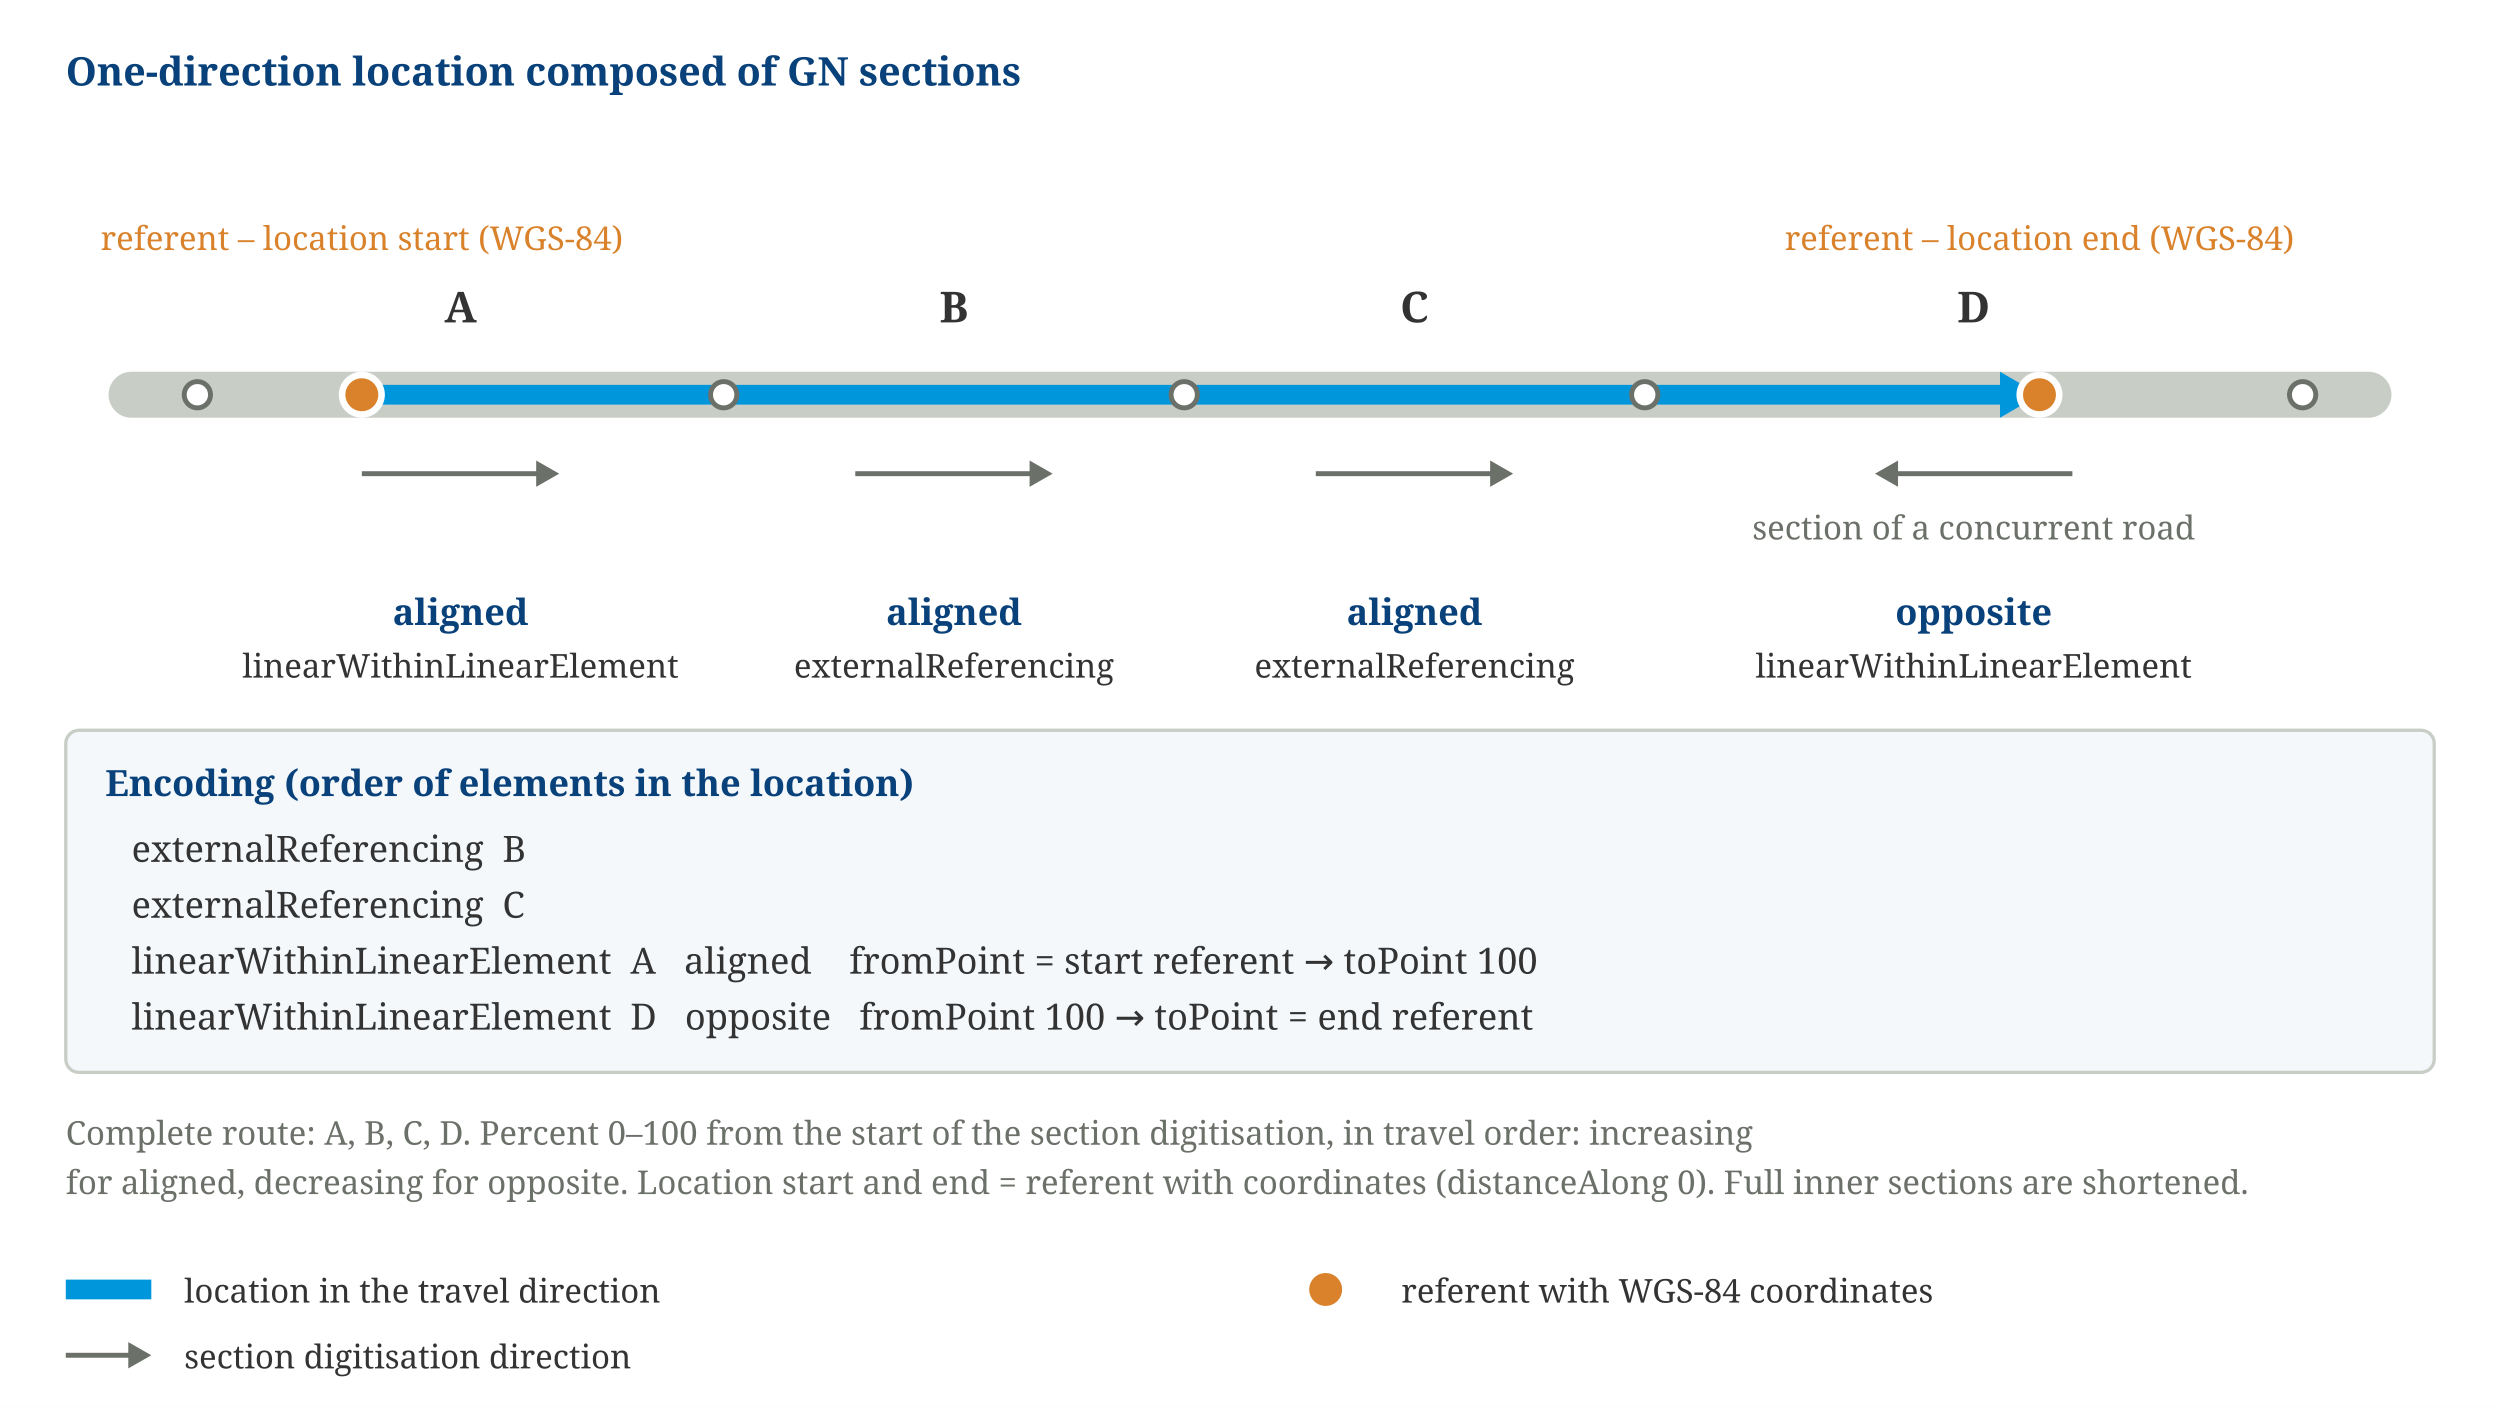
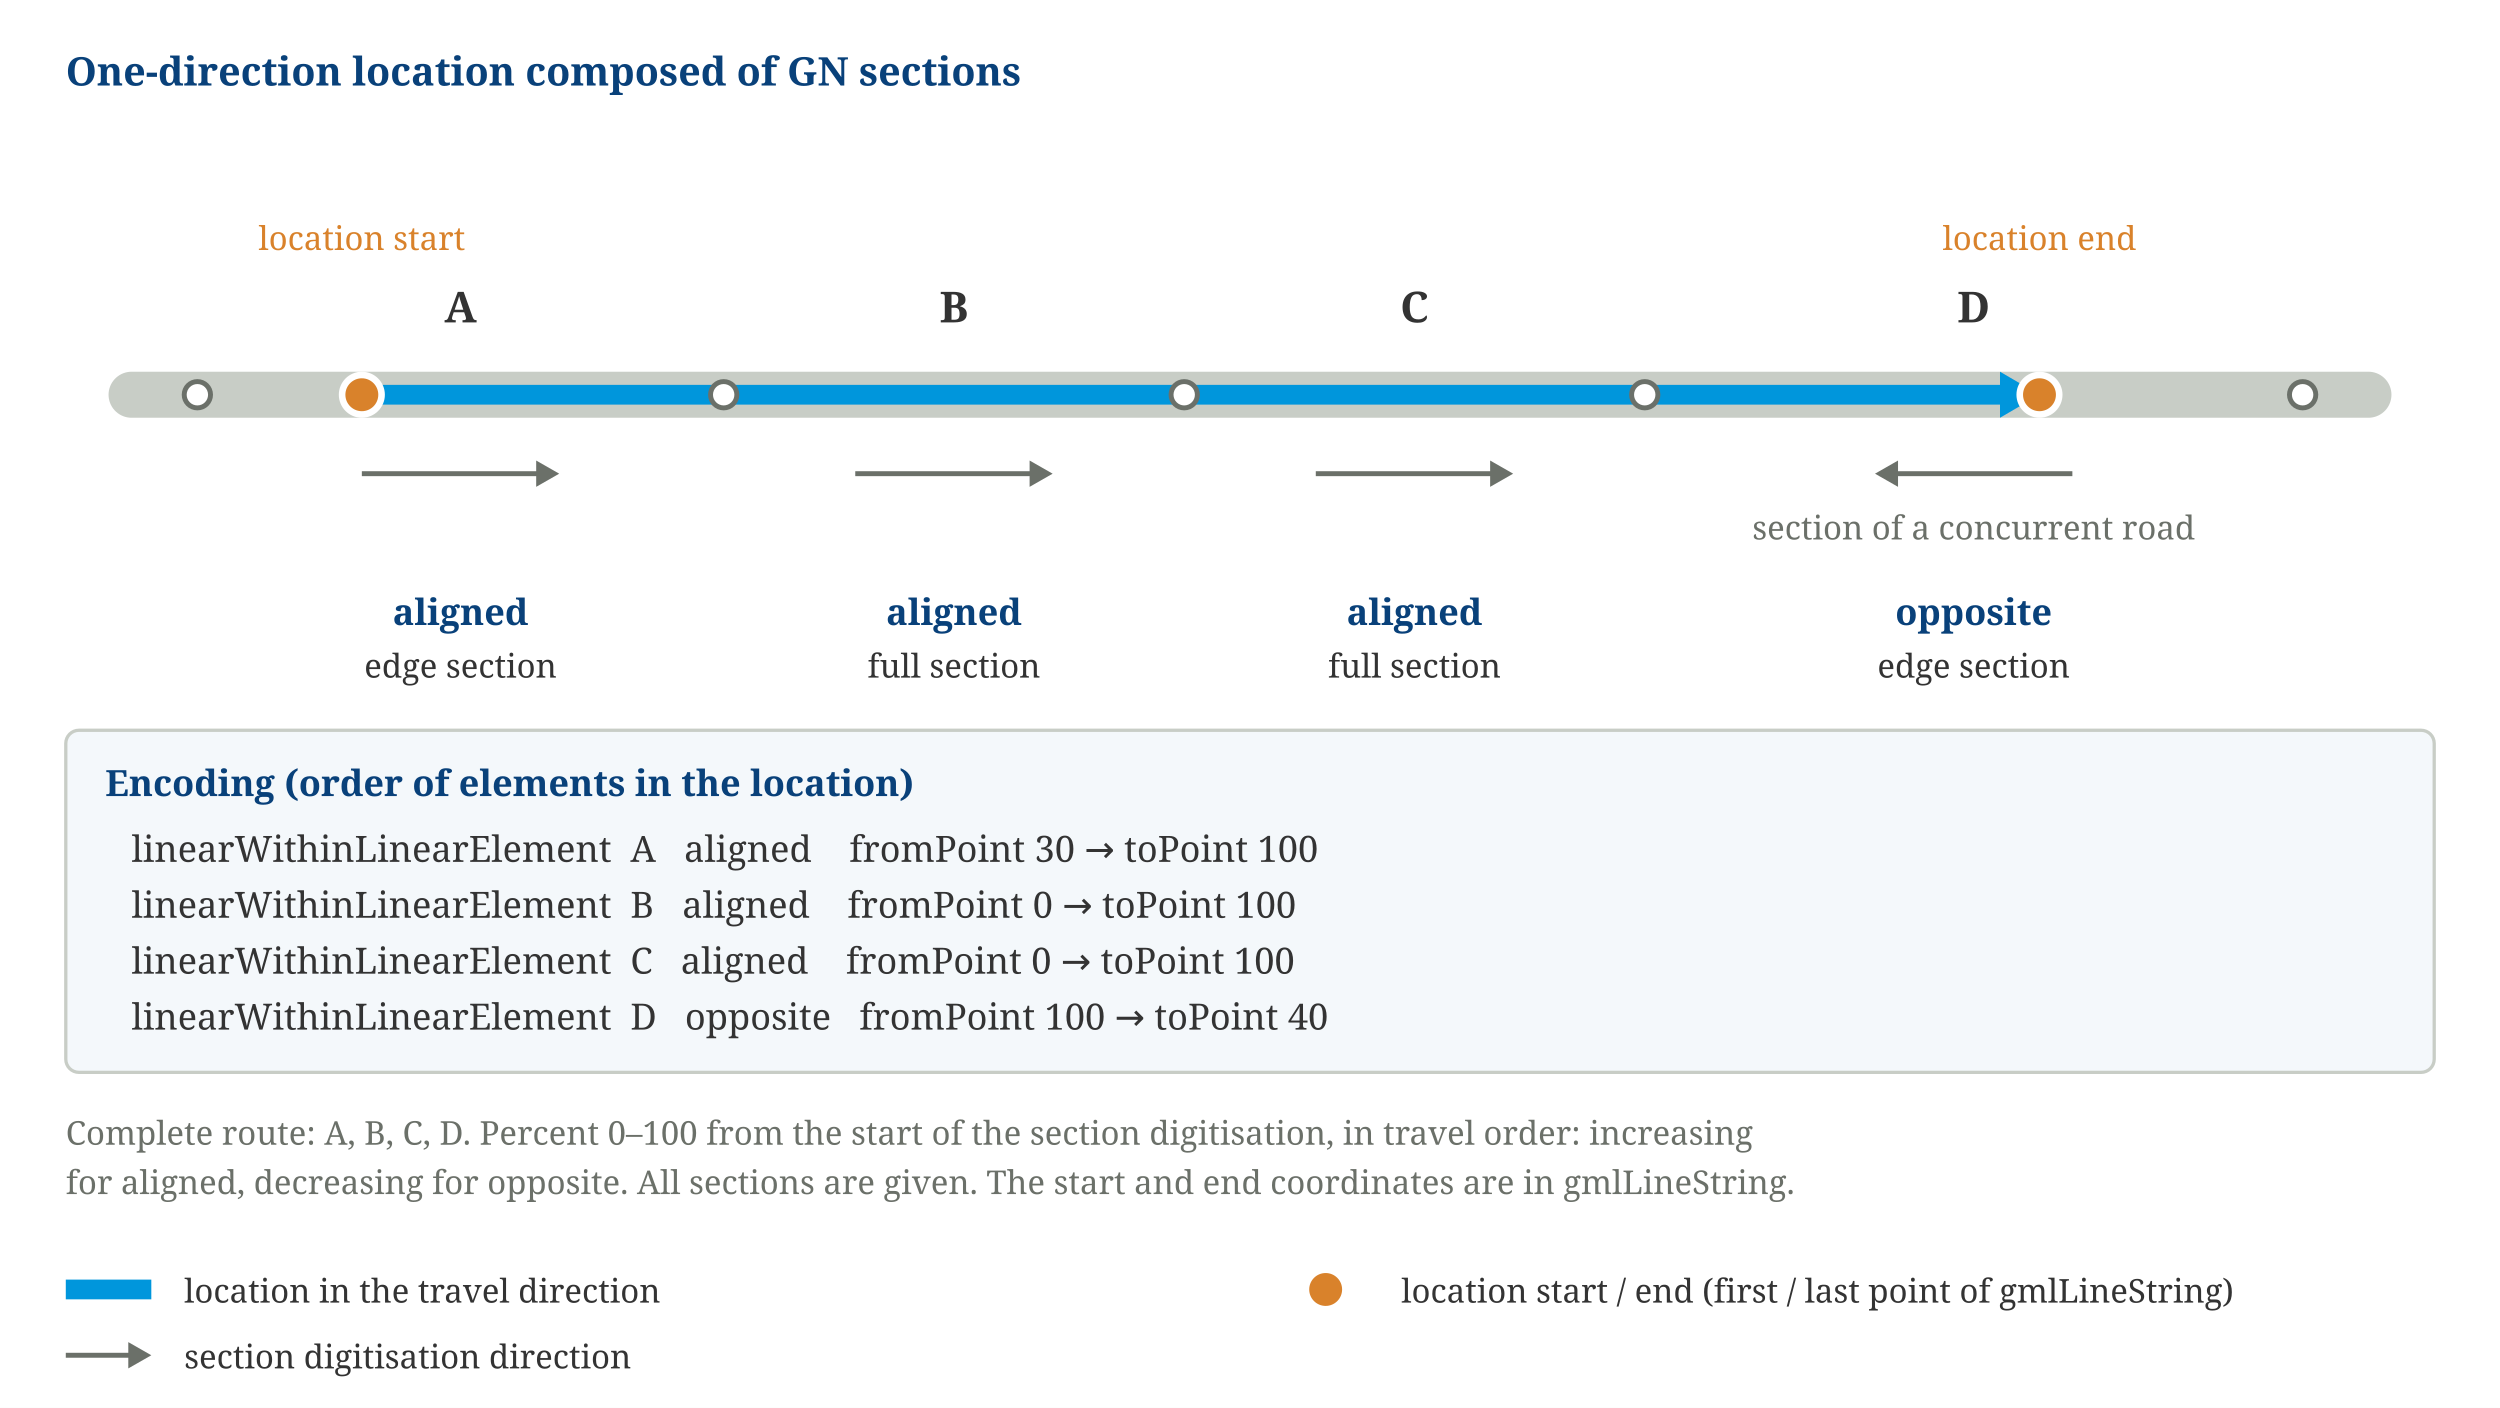
<svg xmlns="http://www.w3.org/2000/svg" viewBox="0 0 760 428" width="760" height="428">
  <rect width="760" height="428" fill="#FFFFFF" />
  <text x="20" y="26" font-family="SourceSansPro, Source Sans Pro, Noto Serif, Noto Sans, DejaVu Sans, sans-serif" font-size="12" fill="#09417A" text-anchor="start" font-weight="bold" xml:space="preserve">One-direction location composed of GN sections</text>
  <line x1="40" y1="120" x2="720" y2="120" stroke="#C8CDC6" stroke-width="14" stroke-linecap="round" />
  <line x1="110" y1="120" x2="610" y2="120" stroke="#0096DC" stroke-width="6" />
  <path d="M620,120 L608.0,113.0 L608.0,127.0 Z" fill="#0096DC" />
  <text x="140.0" y="98" font-family="SourceSansPro, Source Sans Pro, Noto Serif, Noto Sans, DejaVu Sans, sans-serif" font-size="13" fill="#333333" text-anchor="middle" font-weight="bold" xml:space="preserve">A</text>
  <line x1="110.0" y1="144" x2="164.0" y2="144" stroke="#6B7069" stroke-width="1.5" />
  <path d="M170.0,144 L163.0,140 L163.0,148 Z" fill="#6B7069" />
  <text x="290.0" y="98" font-family="SourceSansPro, Source Sans Pro, Noto Serif, Noto Sans, DejaVu Sans, sans-serif" font-size="13" fill="#333333" text-anchor="middle" font-weight="bold" xml:space="preserve">B</text>
  <line x1="260.0" y1="144" x2="314.0" y2="144" stroke="#6B7069" stroke-width="1.5" />
  <path d="M320.0,144 L313.0,140 L313.0,148 Z" fill="#6B7069" />
  <text x="430.0" y="98" font-family="SourceSansPro, Source Sans Pro, Noto Serif, Noto Sans, DejaVu Sans, sans-serif" font-size="13" fill="#333333" text-anchor="middle" font-weight="bold" xml:space="preserve">C</text>
  <line x1="400.0" y1="144" x2="454.0" y2="144" stroke="#6B7069" stroke-width="1.5" />
  <path d="M460.0,144 L453.0,140 L453.0,148 Z" fill="#6B7069" />
  <text x="600.0" y="98" font-family="SourceSansPro, Source Sans Pro, Noto Serif, Noto Sans, DejaVu Sans, sans-serif" font-size="13" fill="#333333" text-anchor="middle" font-weight="bold" xml:space="preserve">D</text>
  <line x1="630.0" y1="144" x2="576.0" y2="144" stroke="#6B7069" stroke-width="1.5" />
  <path d="M570.0,144 L577.0,140 L577.0,148 Z" fill="#6B7069" />
  <circle cx="60" cy="120" r="4" fill="#FFFFFF" stroke="#6B7069" stroke-width="1.5" />
  <circle cx="220" cy="120" r="4" fill="#FFFFFF" stroke="#6B7069" stroke-width="1.5" />
  <circle cx="360" cy="120" r="4" fill="#FFFFFF" stroke="#6B7069" stroke-width="1.5" />
  <circle cx="500" cy="120" r="4" fill="#FFFFFF" stroke="#6B7069" stroke-width="1.5" />
  <circle cx="700" cy="120" r="4" fill="#FFFFFF" stroke="#6B7069" stroke-width="1.5" />
  <text x="600" y="164" font-family="SourceSansPro, Source Sans Pro, Noto Serif, Noto Sans, DejaVu Sans, sans-serif" font-size="10" fill="#6B7069" text-anchor="middle" font-weight="normal" xml:space="preserve">section of a concurrent road</text>
  <circle cx="110" cy="120" r="6" fill="#D9822B" stroke="#FFFFFF" stroke-width="2" />
  <circle cx="620" cy="120" r="6" fill="#D9822B" stroke="#FFFFFF" stroke-width="2" />
-   <text x="110" y="76" font-family="SourceSansPro, Source Sans Pro, Noto Serif, Noto Sans, DejaVu Sans, sans-serif" font-size="10" fill="#D9822B" text-anchor="middle" font-weight="normal" xml:space="preserve">referent – location start (WGS-84)</text>
-   <text x="620" y="76" font-family="SourceSansPro, Source Sans Pro, Noto Serif, Noto Sans, DejaVu Sans, sans-serif" font-size="10" fill="#D9822B" text-anchor="middle" font-weight="normal" xml:space="preserve">referent – location end (WGS-84)</text>
+   <text x="110" y="76" font-family="SourceSansPro, Source Sans Pro, Noto Serif, Noto Sans, DejaVu Sans, sans-serif" font-size="10" fill="#D9822B" text-anchor="middle" font-weight="normal" xml:space="preserve">location start</text>
+   <text x="620" y="76" font-family="SourceSansPro, Source Sans Pro, Noto Serif, Noto Sans, DejaVu Sans, sans-serif" font-size="10" fill="#D9822B" text-anchor="middle" font-weight="normal" xml:space="preserve">location end</text>
  <text x="140.0" y="190" font-family="SourceSansPro, Source Sans Pro, Noto Serif, Noto Sans, DejaVu Sans, sans-serif" font-size="11" fill="#09417A" text-anchor="middle" font-weight="bold" xml:space="preserve">aligned</text>
-   <text x="140.0" y="206" font-family="SourceSansPro, Source Sans Pro, Noto Serif, Noto Sans, DejaVu Sans, sans-serif" font-size="10" fill="#333333" text-anchor="middle" font-weight="normal" xml:space="preserve">linearWithinLinearElement</text>
+   <text x="140.0" y="206" font-family="SourceSansPro, Source Sans Pro, Noto Serif, Noto Sans, DejaVu Sans, sans-serif" font-size="10" fill="#333333" text-anchor="middle" font-weight="normal" xml:space="preserve">edge section</text>
  <text x="290.0" y="190" font-family="SourceSansPro, Source Sans Pro, Noto Serif, Noto Sans, DejaVu Sans, sans-serif" font-size="11" fill="#09417A" text-anchor="middle" font-weight="bold" xml:space="preserve">aligned</text>
-   <text x="290.0" y="206" font-family="SourceSansPro, Source Sans Pro, Noto Serif, Noto Sans, DejaVu Sans, sans-serif" font-size="10" fill="#333333" text-anchor="middle" font-weight="normal" xml:space="preserve">externalReferencing</text>
+   <text x="290.0" y="206" font-family="SourceSansPro, Source Sans Pro, Noto Serif, Noto Sans, DejaVu Sans, sans-serif" font-size="10" fill="#333333" text-anchor="middle" font-weight="normal" xml:space="preserve">full section</text>
  <text x="430.0" y="190" font-family="SourceSansPro, Source Sans Pro, Noto Serif, Noto Sans, DejaVu Sans, sans-serif" font-size="11" fill="#09417A" text-anchor="middle" font-weight="bold" xml:space="preserve">aligned</text>
-   <text x="430.0" y="206" font-family="SourceSansPro, Source Sans Pro, Noto Serif, Noto Sans, DejaVu Sans, sans-serif" font-size="10" fill="#333333" text-anchor="middle" font-weight="normal" xml:space="preserve">externalReferencing</text>
+   <text x="430.0" y="206" font-family="SourceSansPro, Source Sans Pro, Noto Serif, Noto Sans, DejaVu Sans, sans-serif" font-size="10" fill="#333333" text-anchor="middle" font-weight="normal" xml:space="preserve">full section</text>
  <text x="600.0" y="190" font-family="SourceSansPro, Source Sans Pro, Noto Serif, Noto Sans, DejaVu Sans, sans-serif" font-size="11" fill="#09417A" text-anchor="middle" font-weight="bold" xml:space="preserve">opposite</text>
-   <text x="600.0" y="206" font-family="SourceSansPro, Source Sans Pro, Noto Serif, Noto Sans, DejaVu Sans, sans-serif" font-size="10" fill="#333333" text-anchor="middle" font-weight="normal" xml:space="preserve">linearWithinLinearElement</text>
+   <text x="600.0" y="206" font-family="SourceSansPro, Source Sans Pro, Noto Serif, Noto Sans, DejaVu Sans, sans-serif" font-size="10" fill="#333333" text-anchor="middle" font-weight="normal" xml:space="preserve">edge section</text>
  <rect x="20" y="222" width="720" height="104" rx="4" fill="#F4F8FB" stroke="#C8CDC6" />
  <text x="32" y="242" font-family="SourceSansPro, Source Sans Pro, Noto Serif, Noto Sans, DejaVu Sans, sans-serif" font-size="11" fill="#09417A" text-anchor="start" font-weight="bold" xml:space="preserve">Encoding (order of elements in the location)</text>
-   <text x="40" y="262" font-family="SourceSansPro, Source Sans Pro, Noto Serif, Noto Sans, DejaVu Sans, sans-serif" font-size="11" fill="#333333" text-anchor="start" font-weight="normal" xml:space="preserve">externalReferencing  B</text>
-   <text x="40" y="279" font-family="SourceSansPro, Source Sans Pro, Noto Serif, Noto Sans, DejaVu Sans, sans-serif" font-size="11" fill="#333333" text-anchor="start" font-weight="normal" xml:space="preserve">externalReferencing  C</text>
-   <text x="40" y="296" font-family="SourceSansPro, Source Sans Pro, Noto Serif, Noto Sans, DejaVu Sans, sans-serif" font-size="11" fill="#333333" text-anchor="start" font-weight="normal" xml:space="preserve">linearWithinLinearElement  A   aligned    fromPoint = start referent → toPoint 100</text>
-   <text x="40" y="313" font-family="SourceSansPro, Source Sans Pro, Noto Serif, Noto Sans, DejaVu Sans, sans-serif" font-size="11" fill="#333333" text-anchor="start" font-weight="normal" xml:space="preserve">linearWithinLinearElement  D   opposite   fromPoint 100 → toPoint = end referent</text>
+   <text x="40" y="262" font-family="SourceSansPro, Source Sans Pro, Noto Serif, Noto Sans, DejaVu Sans, sans-serif" font-size="11" fill="#333333" text-anchor="start" font-weight="normal" xml:space="preserve">linearWithinLinearElement  A   aligned    fromPoint 30 → toPoint 100</text>
+   <text x="40" y="279" font-family="SourceSansPro, Source Sans Pro, Noto Serif, Noto Sans, DejaVu Sans, sans-serif" font-size="11" fill="#333333" text-anchor="start" font-weight="normal" xml:space="preserve">linearWithinLinearElement  B   aligned    fromPoint 0 → toPoint 100</text>
+   <text x="40" y="296" font-family="SourceSansPro, Source Sans Pro, Noto Serif, Noto Sans, DejaVu Sans, sans-serif" font-size="11" fill="#333333" text-anchor="start" font-weight="normal" xml:space="preserve">linearWithinLinearElement  C   aligned    fromPoint 0 → toPoint 100</text>
+   <text x="40" y="313" font-family="SourceSansPro, Source Sans Pro, Noto Serif, Noto Sans, DejaVu Sans, sans-serif" font-size="11" fill="#333333" text-anchor="start" font-weight="normal" xml:space="preserve">linearWithinLinearElement  D   opposite   fromPoint 100 → toPoint 40</text>
  <text x="20" y="348" font-family="SourceSansPro, Source Sans Pro, Noto Serif, Noto Sans, DejaVu Sans, sans-serif" font-size="10" fill="#6B7069" text-anchor="start" font-weight="normal" xml:space="preserve">Complete route: A, B, C, D. Percent 0–100 from the start of the section digitisation, in travel order: increasing</text>
-   <text x="20" y="363" font-family="SourceSansPro, Source Sans Pro, Noto Serif, Noto Sans, DejaVu Sans, sans-serif" font-size="10" fill="#6B7069" text-anchor="start" font-weight="normal" xml:space="preserve">for aligned, decreasing for opposite. Location start and end = referent with coordinates (distanceAlong 0). Full inner sections are shortened.</text>
+   <text x="20" y="363" font-family="SourceSansPro, Source Sans Pro, Noto Serif, Noto Sans, DejaVu Sans, sans-serif" font-size="10" fill="#6B7069" text-anchor="start" font-weight="normal" xml:space="preserve">for aligned, decreasing for opposite. All sections are given. The start and end coordinates are in gmlLineString.</text>
  <line x1="20" y1="392" x2="46" y2="392" stroke="#0096DC" stroke-width="6" />
  <text x="56" y="396" font-family="SourceSansPro, Source Sans Pro, Noto Serif, Noto Sans, DejaVu Sans, sans-serif" font-size="10" fill="#333333" text-anchor="start" font-weight="normal" xml:space="preserve">location in the travel direction</text>
  <circle cx="403" cy="392" r="6" fill="#D9822B" stroke="#FFFFFF" stroke-width="2" />
-   <text x="426" y="396" font-family="SourceSansPro, Source Sans Pro, Noto Serif, Noto Sans, DejaVu Sans, sans-serif" font-size="10" fill="#333333" text-anchor="start" font-weight="normal" xml:space="preserve">referent with WGS-84 coordinates</text>
+   <text x="426" y="396" font-family="SourceSansPro, Source Sans Pro, Noto Serif, Noto Sans, DejaVu Sans, sans-serif" font-size="10" fill="#333333" text-anchor="start" font-weight="normal" xml:space="preserve">location start / end (first / last point of gmlLineString)</text>
  <line x1="20" y1="412" x2="40" y2="412" stroke="#6B7069" stroke-width="1.5" />
  <path d="M46,412 L39,408 L39,416 Z" fill="#6B7069" />
  <text x="56" y="416" font-family="SourceSansPro, Source Sans Pro, Noto Serif, Noto Sans, DejaVu Sans, sans-serif" font-size="10" fill="#333333" text-anchor="start" font-weight="normal" xml:space="preserve">section digitisation direction</text>
</svg>
